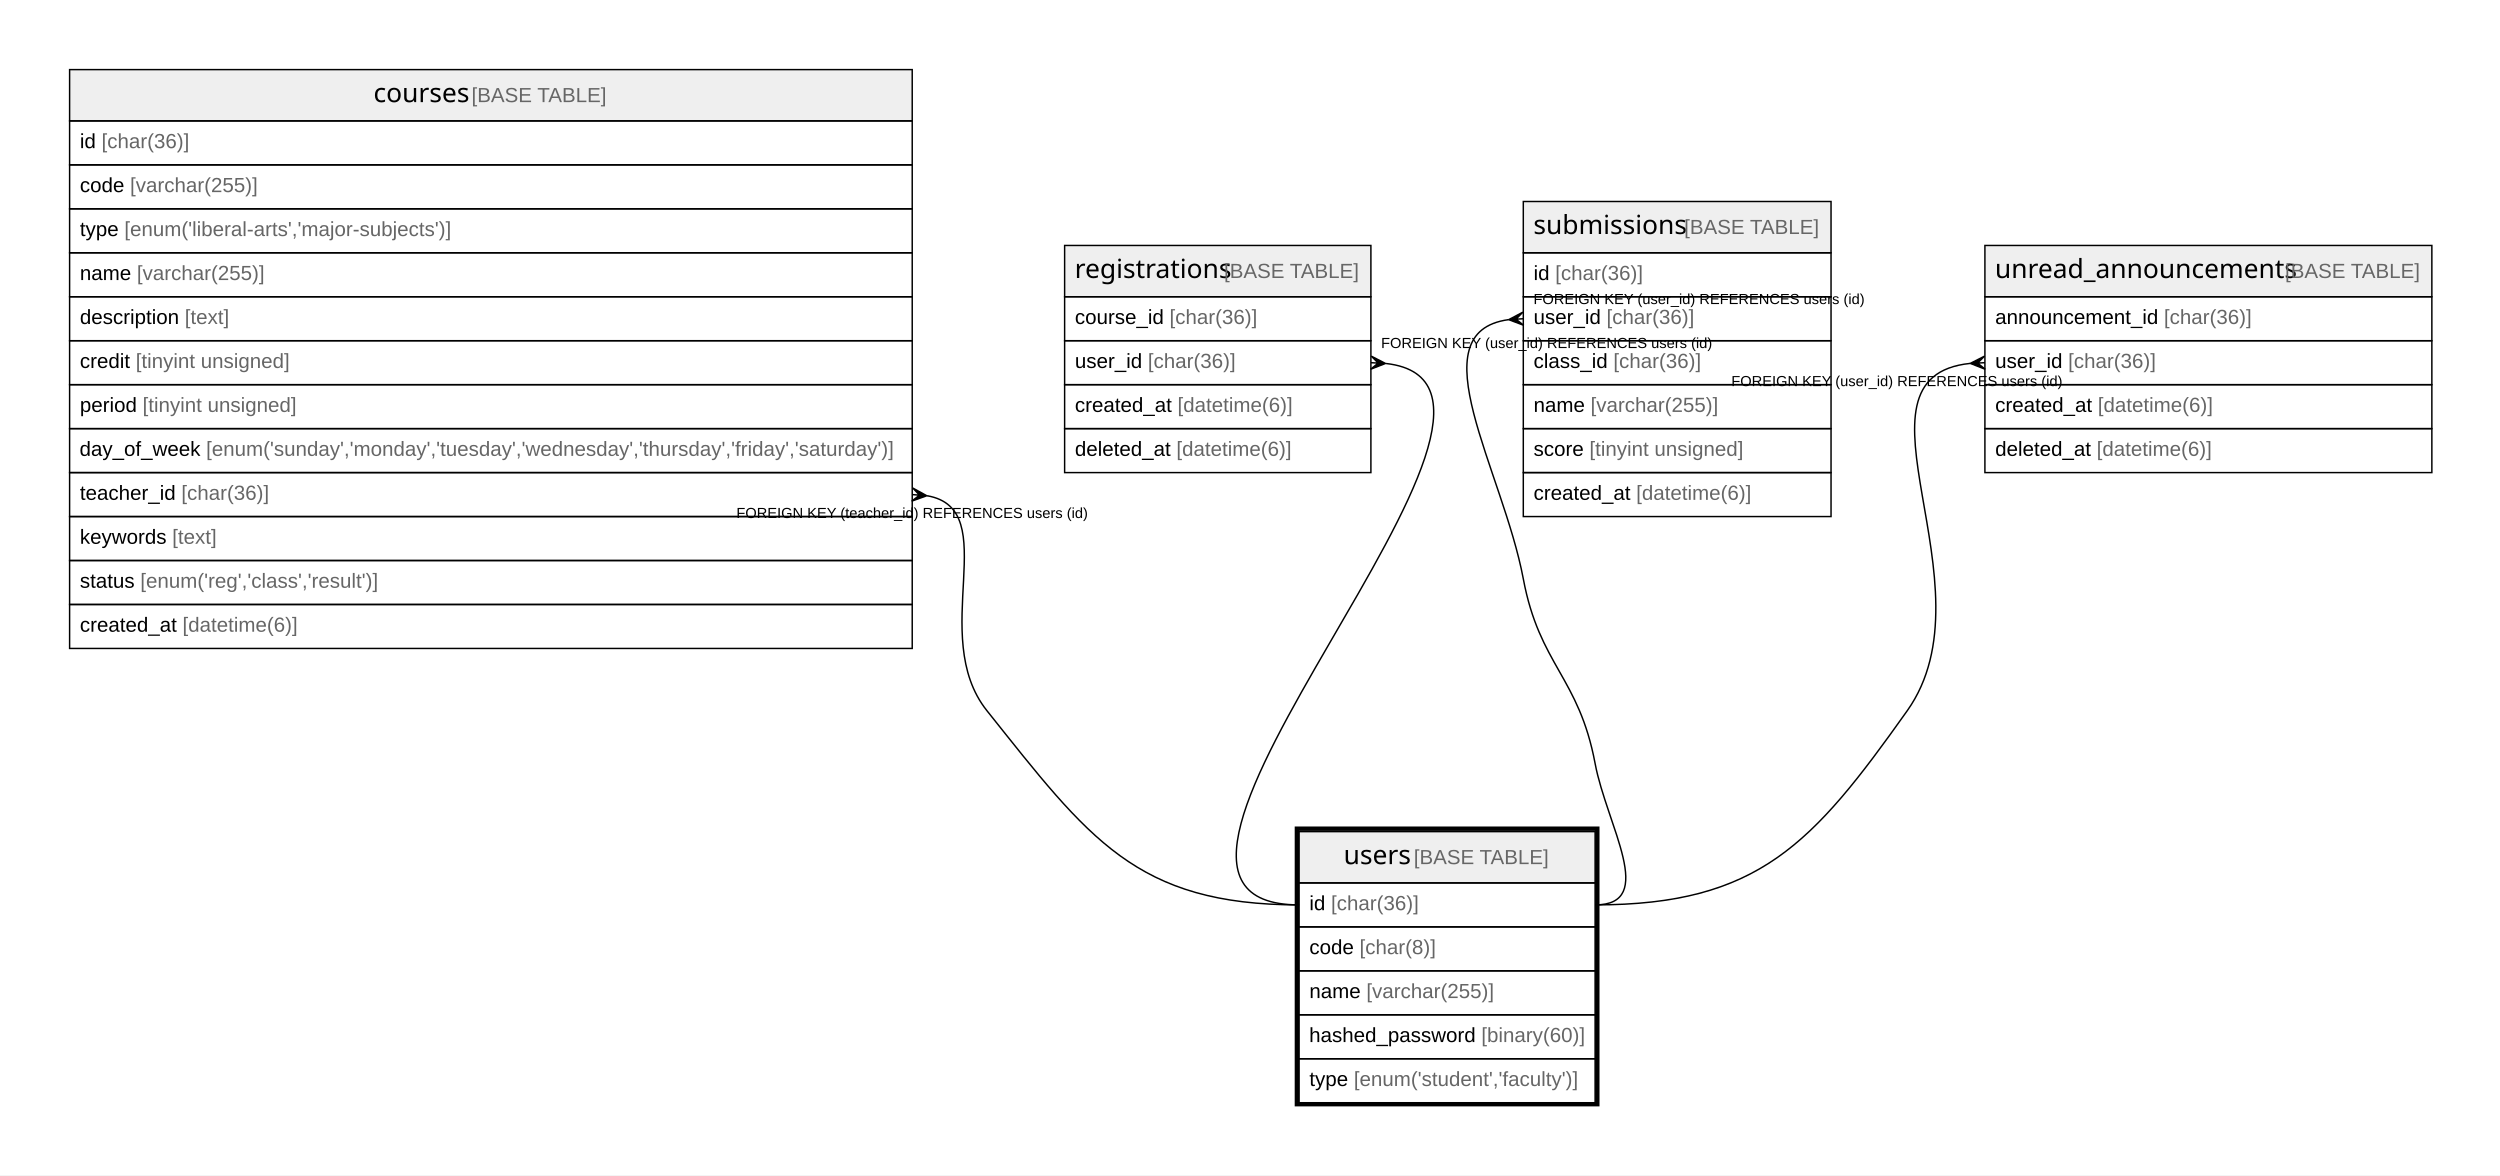
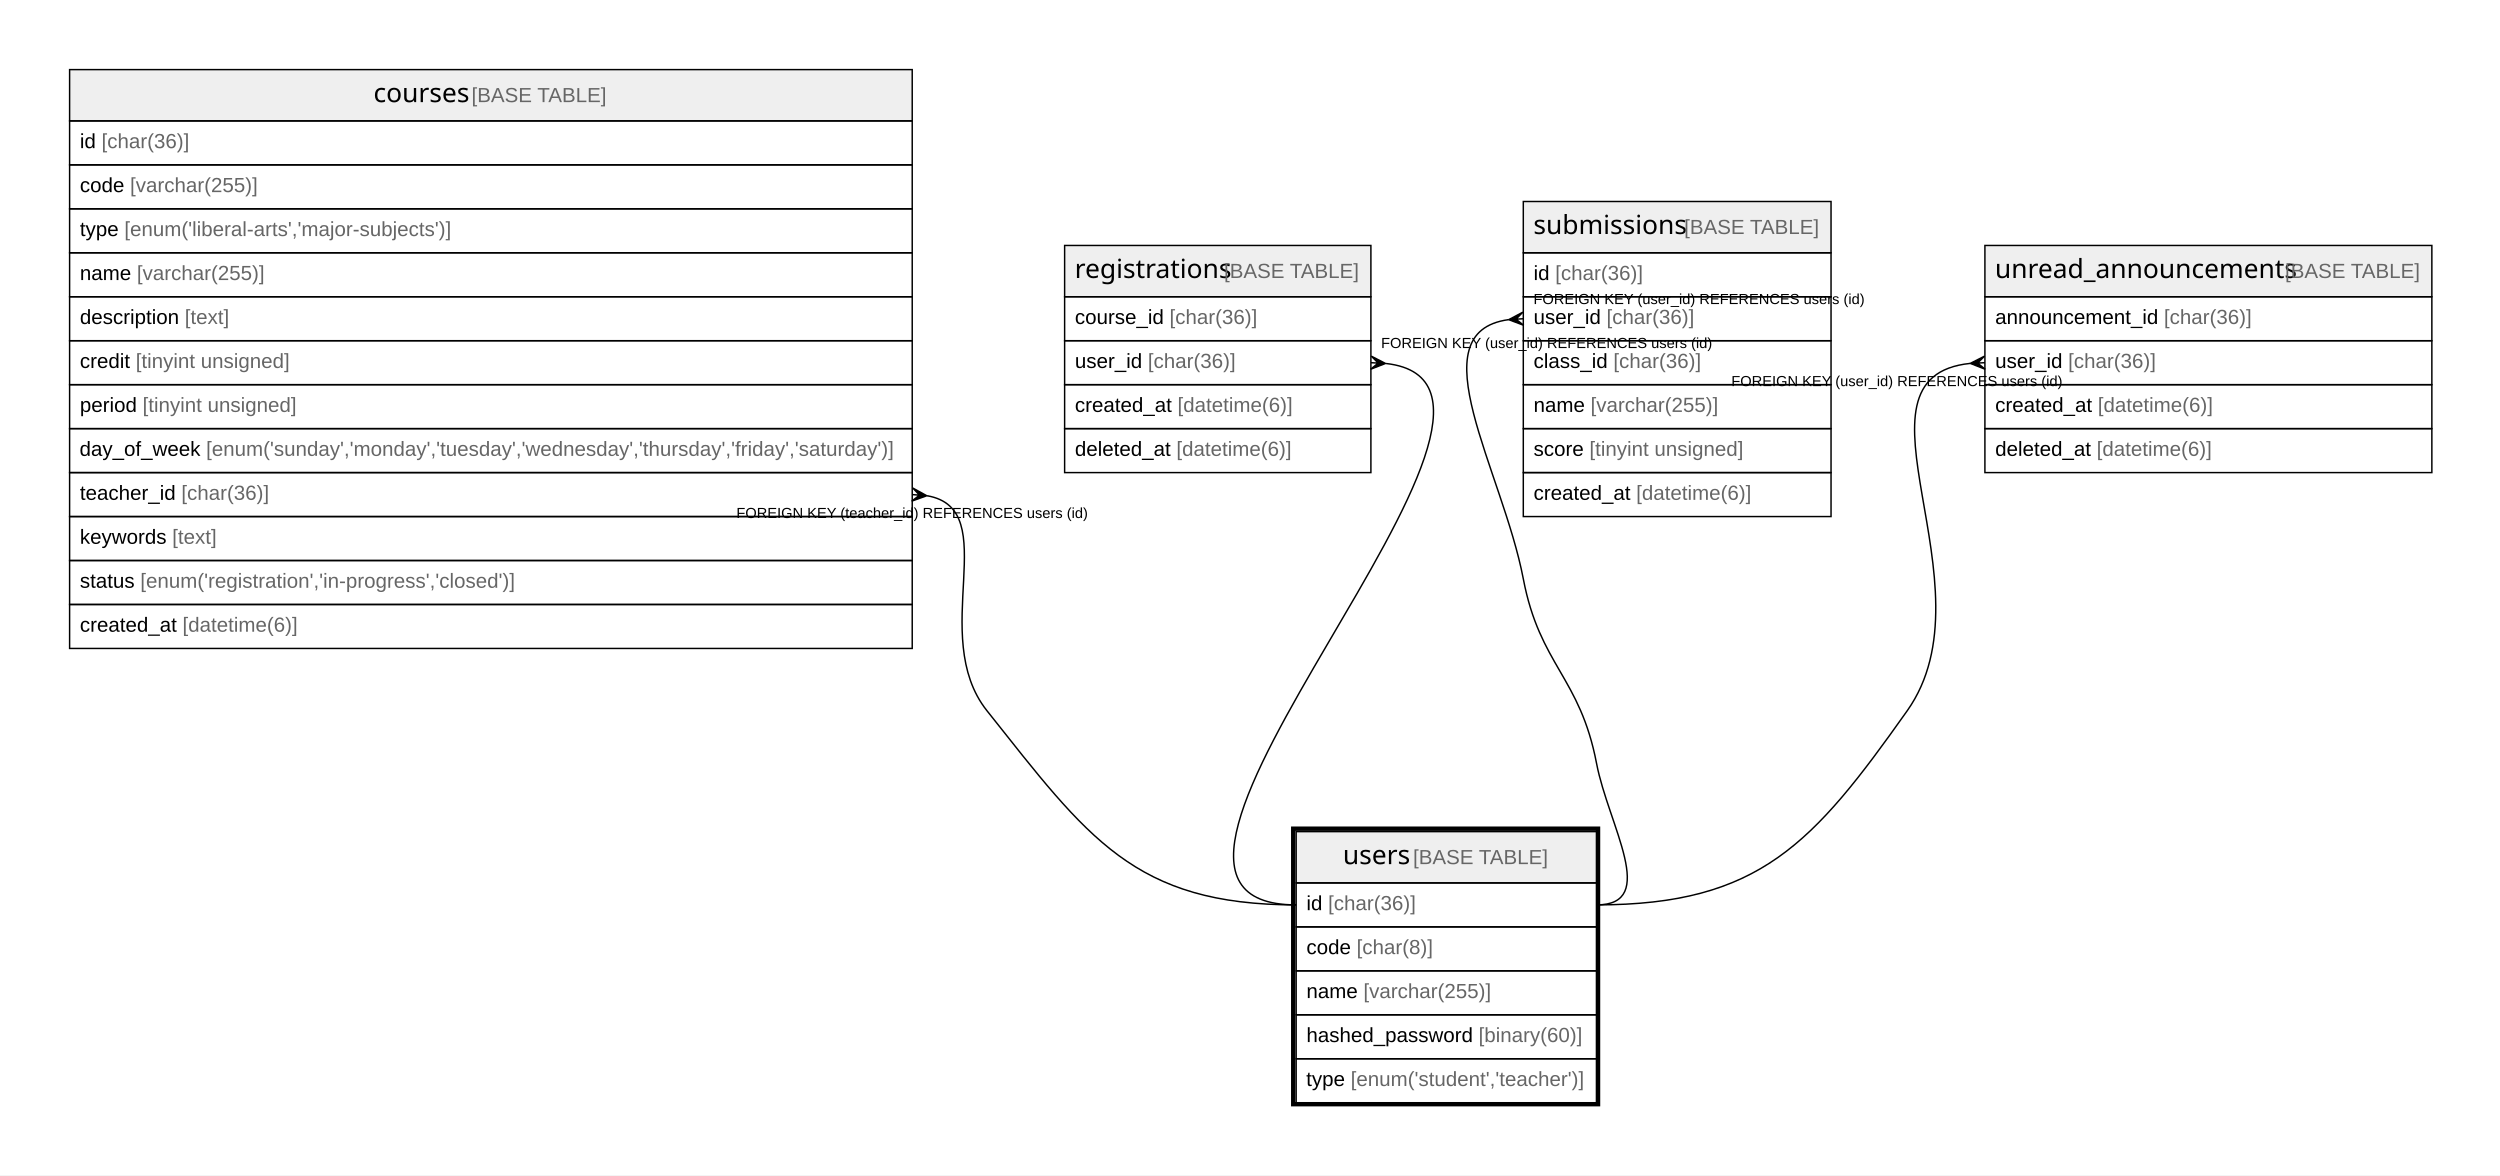
<svg xmlns="http://www.w3.org/2000/svg" width="1706pt" height="802pt" viewBox="0.00 0.00 1706.00 802.00">
  <g id="graph0" class="graph" transform="scale(1 1) rotate(0) translate(4 798)">
    <polygon fill="#ffffff" stroke="transparent" points="-4,4 -4,-798 1702,-798 1702,4 -4,4" />
    <g id="node1" class="node">
-       <polygon fill="#efefef" stroke="transparent" points="882.5,-195.5 882.5,-230.5 1084.5,-230.5 1084.5,-195.5 882.5,-195.5" />
-       <polygon fill="none" stroke="#000000" points="882.5,-195.5 882.5,-230.5 1084.5,-230.5 1084.5,-195.5 882.5,-195.5" />
-       <text text-anchor="start" x="912.871" y="-208.3" font-family="Arial Bold" font-size="18.00" fill="#000000">users</text>
-       <text text-anchor="start" x="956.875" y="-208.3" font-family="Arial" font-size="14.00" fill="#000000"> </text>
-       <text text-anchor="start" x="960.766" y="-208.3" font-family="Arial" font-size="14.00" fill="#666666">[BASE TABLE]</text>
-       <polygon fill="none" stroke="#000000" points="882.5,-165.5 882.5,-195.5 1084.5,-195.5 1084.5,-165.5 882.5,-165.5" />
-       <text text-anchor="start" x="889.5" y="-176.9" font-family="Arial" font-size="14.00" fill="#000000">id </text>
-       <text text-anchor="start" x="904.28" y="-176.9" font-family="Arial" font-size="14.00" fill="#666666">[char(36)]</text>
-       <polygon fill="none" stroke="#000000" points="882.5,-135.5 882.5,-165.5 1084.5,-165.5 1084.5,-135.5 882.5,-135.5" />
-       <text text-anchor="start" x="889.5" y="-146.9" font-family="Arial" font-size="14.00" fill="#000000">code </text>
-       <text text-anchor="start" x="923.738" y="-146.9" font-family="Arial" font-size="14.00" fill="#666666">[char(8)]</text>
-       <polygon fill="none" stroke="#000000" points="882.5,-105.5 882.5,-135.5 1084.5,-135.5 1084.5,-105.5 882.5,-105.5" />
-       <text text-anchor="start" x="889.5" y="-116.9" font-family="Arial" font-size="14.00" fill="#000000">name </text>
-       <text text-anchor="start" x="928.399" y="-116.9" font-family="Arial" font-size="14.00" fill="#666666">[varchar(255)]</text>
-       <polygon fill="none" stroke="#000000" points="882.5,-75.5 882.5,-105.5 1084.5,-105.5 1084.5,-75.5 882.5,-75.5" />
-       <text text-anchor="start" x="889.367" y="-86.9" font-family="Arial" font-size="14.00" fill="#000000">hashed_password </text>
-       <text text-anchor="start" x="1006.851" y="-86.9" font-family="Arial" font-size="14.00" fill="#666666">[binary(60)]</text>
-       <polygon fill="none" stroke="#000000" points="882.5,-45.5 882.5,-75.5 1084.5,-75.5 1084.5,-45.5 882.5,-45.5" />
-       <text text-anchor="start" x="889.5" y="-56.9" font-family="Arial" font-size="14.00" fill="#000000">type </text>
-       <text text-anchor="start" x="919.846" y="-56.9" font-family="Arial" font-size="14.00" fill="#666666">[enum('student','faculty')]</text>
-       <polygon fill="none" stroke="#000000" stroke-width="3" points="881,-44.5 881,-232.5 1086,-232.5 1086,-44.5 881,-44.5" />
+       <polygon fill="#efefef" stroke="transparent" points="880.5,-195.5 880.5,-230.5 1085.5,-230.5 1085.5,-195.5 880.5,-195.5" />
+       <polygon fill="none" stroke="#000000" points="880.5,-195.5 880.5,-230.5 1085.5,-230.5 1085.5,-195.5 880.5,-195.5" />
+       <text text-anchor="start" x="912.371" y="-208.3" font-family="Arial Bold" font-size="18.00" fill="#000000">users</text>
+       <text text-anchor="start" x="956.375" y="-208.3" font-family="Arial" font-size="14.00" fill="#000000"> </text>
+       <text text-anchor="start" x="960.266" y="-208.3" font-family="Arial" font-size="14.00" fill="#666666">[BASE TABLE]</text>
+       <polygon fill="none" stroke="#000000" points="880.5,-165.5 880.5,-195.5 1085.5,-195.5 1085.5,-165.5 880.5,-165.5" />
+       <text text-anchor="start" x="887.5" y="-176.9" font-family="Arial" font-size="14.00" fill="#000000">id </text>
+       <text text-anchor="start" x="902.28" y="-176.9" font-family="Arial" font-size="14.00" fill="#666666">[char(36)]</text>
+       <polygon fill="none" stroke="#000000" points="880.5,-135.5 880.5,-165.5 1085.5,-165.5 1085.5,-135.5 880.5,-135.5" />
+       <text text-anchor="start" x="887.5" y="-146.9" font-family="Arial" font-size="14.00" fill="#000000">code </text>
+       <text text-anchor="start" x="921.738" y="-146.9" font-family="Arial" font-size="14.00" fill="#666666">[char(8)]</text>
+       <polygon fill="none" stroke="#000000" points="880.5,-105.5 880.5,-135.5 1085.5,-135.5 1085.5,-105.5 880.5,-105.5" />
+       <text text-anchor="start" x="887.5" y="-116.9" font-family="Arial" font-size="14.00" fill="#000000">name </text>
+       <text text-anchor="start" x="926.399" y="-116.9" font-family="Arial" font-size="14.00" fill="#666666">[varchar(255)]</text>
+       <polygon fill="none" stroke="#000000" points="880.5,-75.5 880.5,-105.5 1085.5,-105.5 1085.5,-75.5 880.5,-75.5" />
+       <text text-anchor="start" x="887.5" y="-86.9" font-family="Arial" font-size="14.00" fill="#000000">hashed_password </text>
+       <text text-anchor="start" x="1004.984" y="-86.9" font-family="Arial" font-size="14.00" fill="#666666">[binary(60)]</text>
+       <polygon fill="none" stroke="#000000" points="880.5,-45.5 880.5,-75.5 1085.5,-75.5 1085.5,-45.5 880.5,-45.5" />
+       <text text-anchor="start" x="887.344" y="-56.9" font-family="Arial" font-size="14.00" fill="#000000">type </text>
+       <text text-anchor="start" x="917.691" y="-56.9" font-family="Arial" font-size="14.00" fill="#666666">[enum('student','teacher')]</text>
+       <polygon fill="none" stroke="#000000" stroke-width="3" points="878.5,-44.5 878.5,-232.5 1086.5,-232.5 1086.5,-44.5 878.5,-44.5" />
    </g>
    <g id="node2" class="node">
      <polygon fill="#efefef" stroke="transparent" points="43.5,-715.5 43.5,-750.5 618.5,-750.5 618.5,-715.5 43.5,-715.5" />
      <polygon fill="none" stroke="#000000" points="43.5,-715.5 43.5,-750.5 618.5,-750.5 618.5,-715.5 43.5,-715.5" />
      <text text-anchor="start" x="250.868" y="-728.3" font-family="Arial Bold" font-size="18.00" fill="#000000">courses</text>
      <text text-anchor="start" x="313.878" y="-728.3" font-family="Arial" font-size="14.00" fill="#000000"> </text>
      <text text-anchor="start" x="317.769" y="-728.3" font-family="Arial" font-size="14.00" fill="#666666">[BASE TABLE]</text>
      <polygon fill="none" stroke="#000000" points="43.5,-685.5 43.5,-715.5 618.5,-715.5 618.5,-685.5 43.5,-685.5" />
      <text text-anchor="start" x="50.5" y="-696.9" font-family="Arial" font-size="14.00" fill="#000000">id </text>
      <text text-anchor="start" x="65.28" y="-696.9" font-family="Arial" font-size="14.00" fill="#666666">[char(36)]</text>
      <polygon fill="none" stroke="#000000" points="43.5,-655.5 43.5,-685.5 618.5,-685.5 618.5,-655.5 43.5,-655.5" />
      <text text-anchor="start" x="50.5" y="-666.9" font-family="Arial" font-size="14.00" fill="#000000">code </text>
      <text text-anchor="start" x="84.738" y="-666.9" font-family="Arial" font-size="14.00" fill="#666666">[varchar(255)]</text>
      <polygon fill="none" stroke="#000000" points="43.5,-625.5 43.5,-655.5 618.5,-655.5 618.5,-625.5 43.5,-625.5" />
      <text text-anchor="start" x="50.5" y="-636.9" font-family="Arial" font-size="14.00" fill="#000000">type </text>
      <text text-anchor="start" x="80.846" y="-636.9" font-family="Arial" font-size="14.00" fill="#666666">[enum('liberal-arts','major-subjects')]</text>
      <polygon fill="none" stroke="#000000" points="43.5,-595.5 43.5,-625.5 618.5,-625.5 618.5,-595.5 43.5,-595.5" />
      <text text-anchor="start" x="50.5" y="-606.9" font-family="Arial" font-size="14.00" fill="#000000">name </text>
      <text text-anchor="start" x="89.399" y="-606.9" font-family="Arial" font-size="14.00" fill="#666666">[varchar(255)]</text>
      <polygon fill="none" stroke="#000000" points="43.5,-565.5 43.5,-595.5 618.5,-595.5 618.5,-565.5 43.5,-565.5" />
      <text text-anchor="start" x="50.5" y="-576.9" font-family="Arial" font-size="14.00" fill="#000000">description </text>
      <text text-anchor="start" x="122.068" y="-576.9" font-family="Arial" font-size="14.00" fill="#666666">[text]</text>
      <polygon fill="none" stroke="#000000" points="43.5,-535.5 43.5,-565.5 618.5,-565.5 618.5,-535.5 43.5,-535.5" />
      <text text-anchor="start" x="50.5" y="-546.9" font-family="Arial" font-size="14.00" fill="#000000">credit </text>
      <text text-anchor="start" x="88.614" y="-546.9" font-family="Arial" font-size="14.00" fill="#666666">[tinyint unsigned]</text>
      <polygon fill="none" stroke="#000000" points="43.5,-505.5 43.5,-535.5 618.5,-535.5 618.5,-505.5 43.5,-505.5" />
      <text text-anchor="start" x="50.5" y="-516.9" font-family="Arial" font-size="14.00" fill="#000000">period </text>
      <text text-anchor="start" x="93.288" y="-516.9" font-family="Arial" font-size="14.00" fill="#666666">[tinyint unsigned]</text>
      <polygon fill="none" stroke="#000000" points="43.5,-475.5 43.5,-505.5 618.5,-505.5 618.5,-475.5 43.5,-475.5" />
      <text text-anchor="start" x="50.276" y="-486.9" font-family="Arial" font-size="14.00" fill="#000000">day_of_week </text>
      <text text-anchor="start" x="136.642" y="-486.9" font-family="Arial" font-size="14.00" fill="#666666">[enum('sunday','monday','tuesday','wednesday','thursday','friday','saturday')]</text>
      <polygon fill="none" stroke="#000000" points="43.5,-445.5 43.5,-475.5 618.5,-475.5 618.5,-445.5 43.5,-445.5" />
      <text text-anchor="start" x="50.5" y="-456.9" font-family="Arial" font-size="14.00" fill="#000000">teacher_id </text>
      <text text-anchor="start" x="119.744" y="-456.9" font-family="Arial" font-size="14.00" fill="#666666">[char(36)]</text>
      <polygon fill="none" stroke="#000000" points="43.5,-415.5 43.5,-445.5 618.5,-445.5 618.5,-415.5 43.5,-415.5" />
      <text text-anchor="start" x="50.5" y="-426.9" font-family="Arial" font-size="14.00" fill="#000000">keywords </text>
      <text text-anchor="start" x="113.506" y="-426.9" font-family="Arial" font-size="14.00" fill="#666666">[text]</text>
      <polygon fill="none" stroke="#000000" points="43.5,-385.5 43.5,-415.5 618.5,-415.5 618.5,-385.5 43.5,-385.5" />
      <text text-anchor="start" x="50.5" y="-396.9" font-family="Arial" font-size="14.00" fill="#000000">status </text>
-       <text text-anchor="start" x="91.737" y="-396.9" font-family="Arial" font-size="14.00" fill="#666666">[enum('reg','class','result')]</text>
+       <text text-anchor="start" x="91.737" y="-396.9" font-family="Arial" font-size="14.00" fill="#666666">[enum('registration','in-progress','closed')]</text>
      <polygon fill="none" stroke="#000000" points="43.5,-355.5 43.5,-385.5 618.5,-385.5 618.5,-355.5 43.5,-355.5" />
      <text text-anchor="start" x="50.5" y="-366.9" font-family="Arial" font-size="14.00" fill="#000000">created_at </text>
      <text text-anchor="start" x="120.528" y="-366.9" font-family="Arial" font-size="14.00" fill="#666666">[datetime(6)]</text>
    </g>
    <g id="edge1" class="edge">
-       <path fill="none" stroke="#000000" d="M628.743,-459.685C681.436,-450.414 628.597,-364.248 669.5,-313 739.047,-225.863 771.011,-180.5 882.5,-180.5" />
-       <polygon fill="#000000" stroke="#000000" points="628.468,-459.706 618.143,-456.014 623.484,-460.103 618.5,-460.5 618.5,-460.5 618.5,-460.5 623.484,-460.103 618.857,-464.986 628.468,-459.706 628.468,-459.706" />
+       <path fill="none" stroke="#000000" d="M628.744,-459.685C681.448,-450.423 628.706,-364.335 669.5,-313 738.393,-226.306 769.765,-180.5 880.5,-180.5" />
+       <polygon fill="#000000" stroke="#000000" points="628.468,-459.707 618.143,-456.014 623.484,-460.104 618.5,-460.5 618.5,-460.5 618.5,-460.5 623.484,-460.104 618.857,-464.986 628.468,-459.707 628.468,-459.707" />
      <text text-anchor="start" x="498.497" y="-444.5" font-family="Arial" font-size="10.00" fill="#000000">FOREIGN KEY (teacher_id) REFERENCES users (id)</text>
    </g>
    <g id="node3" class="node">
      <polygon fill="#efefef" stroke="transparent" points="722.5,-595.5 722.5,-630.5 931.5,-630.5 931.5,-595.5 722.5,-595.5" />
      <polygon fill="none" stroke="#000000" points="722.5,-595.5 722.5,-630.5 931.5,-630.5 931.5,-595.5 722.5,-595.5" />
      <text text-anchor="start" x="729.369" y="-608.3" font-family="Arial Bold" font-size="18.00" fill="#000000">registrations</text>
      <text text-anchor="start" x="827.377" y="-608.3" font-family="Arial" font-size="14.00" fill="#000000"> </text>
      <text text-anchor="start" x="831.268" y="-608.3" font-family="Arial" font-size="14.00" fill="#666666">[BASE TABLE]</text>
      <polygon fill="none" stroke="#000000" points="722.5,-565.5 722.5,-595.5 931.5,-595.5 931.5,-565.5 722.5,-565.5" />
      <text text-anchor="start" x="729.5" y="-576.9" font-family="Arial" font-size="14.00" fill="#000000">course_id </text>
      <text text-anchor="start" x="794.071" y="-576.9" font-family="Arial" font-size="14.00" fill="#666666">[char(36)]</text>
      <polygon fill="none" stroke="#000000" points="722.5,-535.5 722.5,-565.5 931.5,-565.5 931.5,-535.5 722.5,-535.5" />
      <text text-anchor="start" x="729.5" y="-546.9" font-family="Arial" font-size="14.00" fill="#000000">user_id </text>
      <text text-anchor="start" x="779.288" y="-546.9" font-family="Arial" font-size="14.00" fill="#666666">[char(36)]</text>
      <polygon fill="none" stroke="#000000" points="722.5,-505.5 722.5,-535.5 931.5,-535.5 931.5,-505.5 722.5,-505.5" />
      <text text-anchor="start" x="729.5" y="-516.9" font-family="Arial" font-size="14.00" fill="#000000">created_at </text>
      <text text-anchor="start" x="799.528" y="-516.9" font-family="Arial" font-size="14.00" fill="#666666">[datetime(6)]</text>
      <polygon fill="none" stroke="#000000" points="722.5,-475.5 722.5,-505.5 931.5,-505.5 931.5,-475.5 722.5,-475.5" />
      <text text-anchor="start" x="729.5" y="-486.9" font-family="Arial" font-size="14.00" fill="#000000">deleted_at </text>
      <text text-anchor="start" x="798.757" y="-486.9" font-family="Arial" font-size="14.00" fill="#666666">[datetime(6)]</text>
    </g>
    <g id="edge2" class="edge">
-       <path fill="none" stroke="#000000" d="M941.862,-549.948C1080.552,-534.066 720.346,-180.5 882.5,-180.5" />
-       <polygon fill="#000000" stroke="#000000" points="941.486,-549.968 931.261,-546.006 936.493,-550.234 931.5,-550.5 931.5,-550.5 931.5,-550.5 936.493,-550.234 931.739,-554.994 941.486,-549.968 941.486,-549.968" />
+       <path fill="none" stroke="#000000" d="M941.867,-549.948C1080.571,-534.066 718.229,-180.5 880.5,-180.5" />
+       <polygon fill="#000000" stroke="#000000" points="941.486,-549.969 931.261,-546.006 936.493,-550.234 931.5,-550.5 931.5,-550.5 931.5,-550.5 936.493,-550.234 931.739,-554.994 941.486,-549.969 941.486,-549.969" />
      <text text-anchor="start" x="938.445" y="-560.5" font-family="Arial" font-size="10.00" fill="#000000">FOREIGN KEY (user_id) REFERENCES users (id)</text>
    </g>
    <g id="node4" class="node">
      <polygon fill="#efefef" stroke="transparent" points="1035.5,-625.5 1035.5,-660.5 1245.5,-660.5 1245.5,-625.5 1035.5,-625.5" />
      <polygon fill="none" stroke="#000000" points="1035.5,-625.5 1035.5,-660.5 1245.5,-660.5 1245.5,-625.5 1035.5,-625.5" />
      <text text-anchor="start" x="1042.37" y="-638.3" font-family="Arial Bold" font-size="18.00" fill="#000000">submissions</text>
      <text text-anchor="start" x="1141.376" y="-638.3" font-family="Arial" font-size="14.00" fill="#000000"> </text>
      <text text-anchor="start" x="1145.266" y="-638.3" font-family="Arial" font-size="14.00" fill="#666666">[BASE TABLE]</text>
      <polygon fill="none" stroke="#000000" points="1035.5,-595.5 1035.5,-625.5 1245.5,-625.5 1245.5,-595.5 1035.5,-595.5" />
      <text text-anchor="start" x="1042.5" y="-606.9" font-family="Arial" font-size="14.00" fill="#000000">id </text>
      <text text-anchor="start" x="1057.28" y="-606.9" font-family="Arial" font-size="14.00" fill="#666666">[char(36)]</text>
      <polygon fill="none" stroke="#000000" points="1035.5,-565.5 1035.5,-595.5 1245.5,-595.5 1245.5,-565.5 1035.5,-565.5" />
      <text text-anchor="start" x="1042.5" y="-576.9" font-family="Arial" font-size="14.00" fill="#000000">user_id </text>
      <text text-anchor="start" x="1092.288" y="-576.9" font-family="Arial" font-size="14.00" fill="#666666">[char(36)]</text>
      <polygon fill="none" stroke="#000000" points="1035.5,-535.5 1035.5,-565.5 1245.5,-565.5 1245.5,-535.5 1035.5,-535.5" />
      <text text-anchor="start" x="1042.5" y="-546.9" font-family="Arial" font-size="14.00" fill="#000000">class_id </text>
      <text text-anchor="start" x="1096.952" y="-546.9" font-family="Arial" font-size="14.00" fill="#666666">[char(36)]</text>
      <polygon fill="none" stroke="#000000" points="1035.5,-505.5 1035.5,-535.5 1245.5,-535.5 1245.5,-505.5 1035.5,-505.5" />
      <text text-anchor="start" x="1042.5" y="-516.9" font-family="Arial" font-size="14.00" fill="#000000">name </text>
      <text text-anchor="start" x="1081.399" y="-516.9" font-family="Arial" font-size="14.00" fill="#666666">[varchar(255)]</text>
      <polygon fill="none" stroke="#000000" points="1035.5,-475.5 1035.5,-505.5 1245.5,-505.5 1245.5,-475.5 1035.5,-475.5" />
      <text text-anchor="start" x="1042.5" y="-486.9" font-family="Arial" font-size="14.00" fill="#000000">score </text>
      <text text-anchor="start" x="1080.616" y="-486.9" font-family="Arial" font-size="14.00" fill="#666666">[tinyint unsigned]</text>
      <polygon fill="none" stroke="#000000" points="1035.5,-445.5 1035.5,-475.5 1245.5,-475.5 1245.5,-445.5 1035.5,-445.5" />
      <text text-anchor="start" x="1042.5" y="-456.9" font-family="Arial" font-size="14.00" fill="#000000">created_at </text>
      <text text-anchor="start" x="1112.528" y="-456.9" font-family="Arial" font-size="14.00" fill="#666666">[datetime(6)]</text>
    </g>
    <g id="edge3" class="edge">
-       <path fill="none" stroke="#000000" d="M1025.331,-579.854C962.534,-571.178 1021.636,-476.902 1035.5,-403 1046.579,-343.945 1073.421,-336.055 1084.5,-277 1092.408,-234.846 1127.389,-180.5 1084.5,-180.5" />
-       <polygon fill="#000000" stroke="#000000" points="1025.52,-579.866 1035.215,-584.991 1030.51,-580.183 1035.5,-580.5 1035.5,-580.5 1035.5,-580.5 1030.51,-580.183 1035.785,-576.009 1025.52,-579.866 1025.52,-579.866" />
+       <path fill="none" stroke="#000000" d="M1025.329,-579.853C962.51,-571.173 1021.382,-476.854 1035.5,-403 1046.812,-343.824 1074.188,-336.176 1085.5,-277 1093.553,-234.874 1128.389,-180.5 1085.5,-180.5" />
+       <polygon fill="#000000" stroke="#000000" points="1025.52,-579.865 1035.214,-584.991 1030.51,-580.183 1035.5,-580.5 1035.5,-580.5 1035.5,-580.5 1030.51,-580.183 1035.786,-576.009 1025.52,-579.865 1025.52,-579.865" />
      <text text-anchor="start" x="1042.445" y="-590.5" font-family="Arial" font-size="10.00" fill="#000000">FOREIGN KEY (user_id) REFERENCES users (id)</text>
    </g>
    <g id="node5" class="node">
      <polygon fill="#efefef" stroke="transparent" points="1350.5,-595.5 1350.5,-630.5 1655.5,-630.5 1655.5,-595.5 1350.5,-595.5" />
      <polygon fill="none" stroke="#000000" points="1350.5,-595.5 1350.5,-630.5 1655.5,-630.5 1655.5,-595.5 1350.5,-595.5" />
      <text text-anchor="start" x="1357.333" y="-608.3" font-family="Arial Bold" font-size="18.00" fill="#000000">unread_announcements</text>
      <text text-anchor="start" x="1551.413" y="-608.3" font-family="Arial" font-size="14.00" fill="#000000"> </text>
      <text text-anchor="start" x="1555.303" y="-608.3" font-family="Arial" font-size="14.00" fill="#666666">[BASE TABLE]</text>
      <polygon fill="none" stroke="#000000" points="1350.5,-565.5 1350.5,-595.5 1655.5,-595.5 1655.5,-565.5 1350.5,-565.5" />
      <text text-anchor="start" x="1357.5" y="-576.9" font-family="Arial" font-size="14.00" fill="#000000">announcement_id </text>
      <text text-anchor="start" x="1472.657" y="-576.9" font-family="Arial" font-size="14.00" fill="#666666">[char(36)]</text>
      <polygon fill="none" stroke="#000000" points="1350.5,-535.5 1350.5,-565.5 1655.5,-565.5 1655.5,-535.5 1350.5,-535.5" />
      <text text-anchor="start" x="1357.5" y="-546.9" font-family="Arial" font-size="14.00" fill="#000000">user_id </text>
      <text text-anchor="start" x="1407.288" y="-546.9" font-family="Arial" font-size="14.00" fill="#666666">[char(36)]</text>
      <polygon fill="none" stroke="#000000" points="1350.5,-505.5 1350.5,-535.5 1655.5,-535.5 1655.5,-505.5 1350.5,-505.5" />
      <text text-anchor="start" x="1357.5" y="-516.9" font-family="Arial" font-size="14.00" fill="#000000">created_at </text>
      <text text-anchor="start" x="1427.528" y="-516.9" font-family="Arial" font-size="14.00" fill="#666666">[datetime(6)]</text>
      <polygon fill="none" stroke="#000000" points="1350.5,-475.5 1350.5,-505.5 1655.5,-505.5 1655.5,-475.5 1350.5,-475.5" />
      <text text-anchor="start" x="1357.5" y="-486.9" font-family="Arial" font-size="14.00" fill="#000000">deleted_at </text>
      <text text-anchor="start" x="1426.757" y="-486.9" font-family="Arial" font-size="14.00" fill="#666666">[datetime(6)]</text>
    </g>
    <g id="edge4" class="edge">
-       <path fill="none" stroke="#000000" d="M1340.459,-550.014C1249.967,-540.654 1357.993,-398.286 1297.5,-313 1233,-222.064 1195.988,-180.5 1084.5,-180.5" />
-       <polygon fill="#000000" stroke="#000000" points="1340.512,-550.016 1350.282,-554.995 1345.506,-550.258 1350.5,-550.5 1350.5,-550.5 1350.5,-550.5 1345.506,-550.258 1350.718,-546.005 1340.512,-550.016 1340.512,-550.016" />
+       <path fill="none" stroke="#000000" d="M1340.459,-550.014C1249.961,-540.658 1357.902,-398.35 1297.5,-313 1233.314,-222.304 1196.611,-180.5 1085.5,-180.5" />
+       <polygon fill="#000000" stroke="#000000" points="1340.512,-550.017 1350.283,-554.995 1345.506,-550.258 1350.5,-550.5 1350.5,-550.5 1350.5,-550.5 1345.506,-550.258 1350.717,-546.005 1340.512,-550.017 1340.512,-550.017" />
      <text text-anchor="start" x="1177.445" y="-534.5" font-family="Arial" font-size="10.00" fill="#000000">FOREIGN KEY (user_id) REFERENCES users (id)</text>
    </g>
  </g>
</svg>
